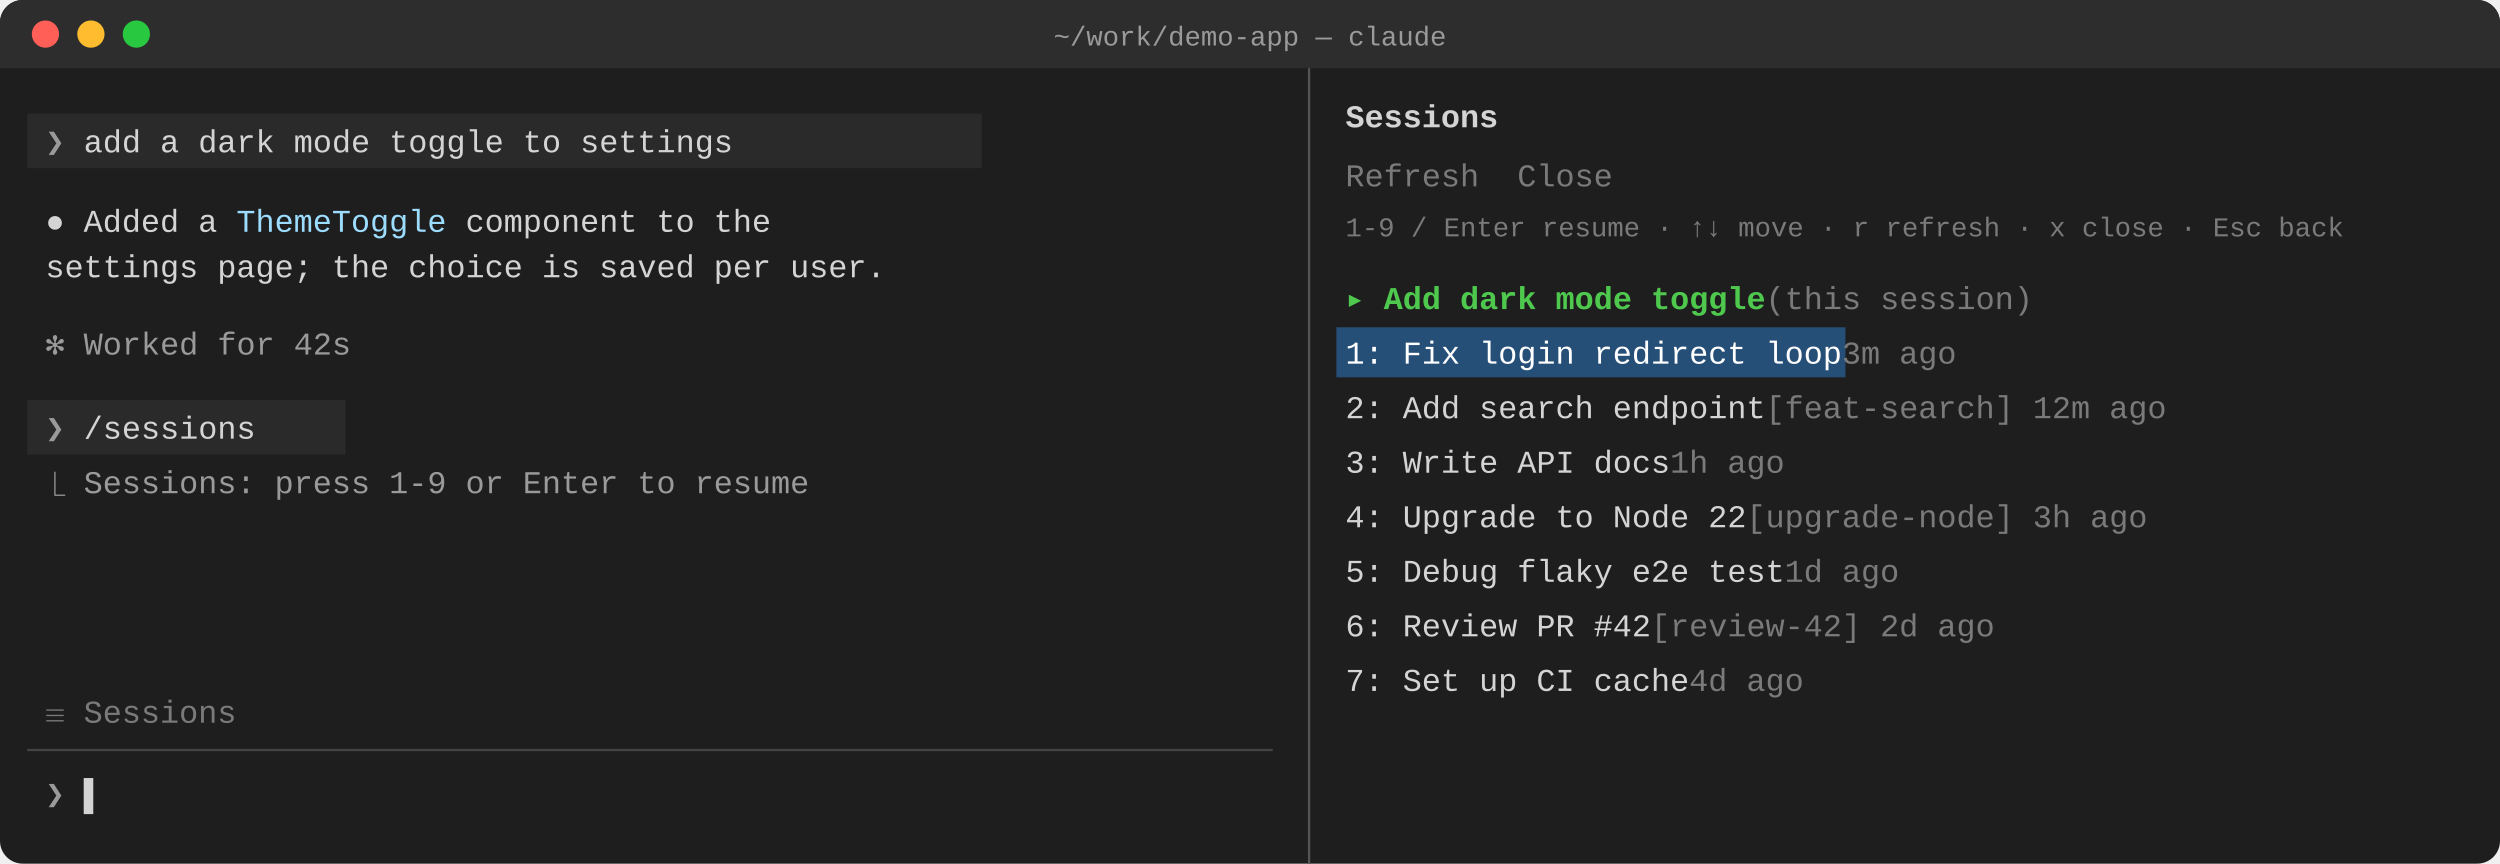
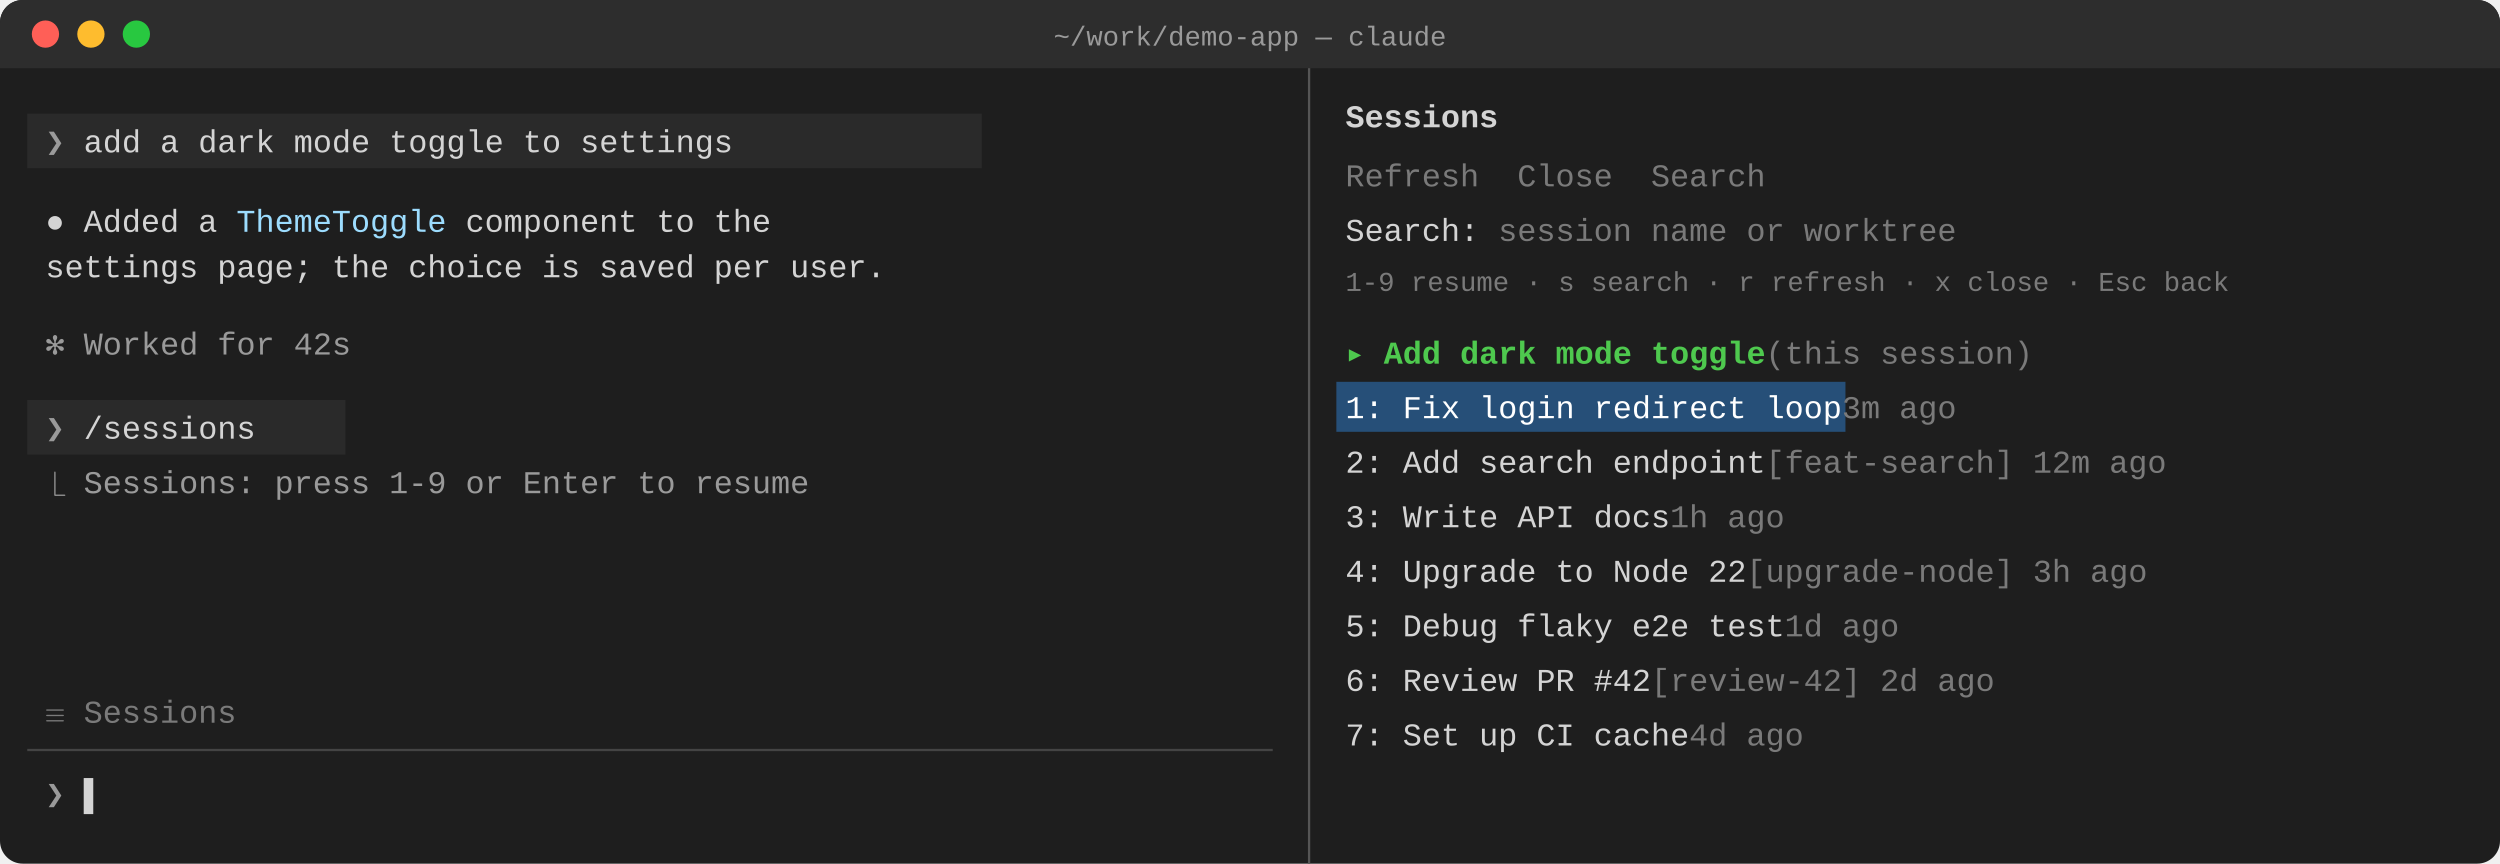
<svg xmlns="http://www.w3.org/2000/svg" width="1100" height="380" viewBox="0 0 1100 380" font-family="Menlo, SFMono-Regular, Consolas, 'Liberation Mono', monospace" font-size="14">
  <rect width="1100" height="380" rx="10" fill="#1e1e1e" />
  <path d="M0 10a10 10 0 0 1 10-10h1080a10 10 0 0 1 10 10v20H0z" fill="#2d2d2d" />
  <circle cx="20" cy="15" r="6" fill="#ff5f57" />
  <circle cx="40" cy="15" r="6" fill="#febc2e" />
  <circle cx="60" cy="15" r="6" fill="#28c840" />
  <text x="550" y="20" fill="#9a9a9a" text-anchor="middle" font-size="12">~/work/demo-app — claude</text>
  <rect x="12" y="50" width="420" height="24" fill="#2a2a2a" />
  <text x="20" y="67" fill="#d4d4d4">
    <tspan fill="#9a9a9a">❯</tspan> add a dark mode toggle to settings</text>
  <text x="20" y="102" fill="#d4d4d4">● Added a <tspan fill="#9cdcfe">ThemeToggle</tspan> component to the</text>
  <text x="20" y="122" fill="#d4d4d4">  settings page; the choice is saved per user.</text>
  <text x="20" y="156" fill="#9a9a9a">✻ Worked for 42s</text>
  <rect x="12" y="176" width="140" height="24" fill="#2a2a2a" />
  <text x="20" y="193" fill="#d4d4d4">
    <tspan fill="#9a9a9a">❯</tspan> /sessions</text>
  <text x="20" y="217" fill="#9a9a9a">  ⎿ Sessions: press 1-9 or Enter to resume</text>
  <text x="20" y="318" fill="#7a7a7a">☰ Sessions</text>
  <line x1="12" y1="330" x2="560" y2="330" stroke="#444" />
  <text x="20" y="354" fill="#d4d4d4">
    <tspan fill="#9a9a9a">❯</tspan> ▌</text>
  <line x1="576" y1="30" x2="576" y2="380" stroke="#555" />
  <text x="592" y="56" fill="#d4d4d4" font-weight="bold">Sessions</text>
-   <text x="592" y="82" fill="#7a7a7a">Refresh  Close</text>
-   <text x="592" y="104" fill="#7a7a7a" font-size="12">1-9 / Enter resume · ↑↓ move · r refresh · x close · Esc back</text>
-   <text x="592" y="136" fill="#4ec94e" font-weight="bold">▸ Add dark mode toggle<tspan fill="#7a7a7a" font-weight="normal">  (this session)</tspan>
+   <text x="592" y="82" fill="#7a7a7a">Refresh  Close  Search</text>
+   <text x="592" y="106" fill="#d4d4d4">Search: <tspan fill="#7a7a7a">session name or worktree</tspan>
  </text>
-   <rect x="588" y="144" width="224" height="22" fill="#264f78" />
-   <text x="592" y="160" fill="#ffffff">1: Fix login redirect loop<tspan fill="#7a7a7a">  3m ago</tspan>
+   <text x="592" y="128" fill="#7a7a7a" font-size="12">1-9 resume · s search · r refresh · x close · Esc back</text>
+   <text x="592" y="160" fill="#4ec94e" font-weight="bold">▸ Add dark mode toggle<tspan fill="#7a7a7a" font-weight="normal">  (this session)</tspan>
  </text>
-   <text x="592" y="184" fill="#d4d4d4">2: Add search endpoint<tspan fill="#7a7a7a">  [feat-search] 12m ago</tspan>
+   <rect x="588" y="168" width="224" height="22" fill="#264f78" />
+   <text x="592" y="184" fill="#ffffff">1: Fix login redirect loop<tspan fill="#7a7a7a">  3m ago</tspan>
  </text>
-   <text x="592" y="208" fill="#d4d4d4">3: Write API docs<tspan fill="#7a7a7a">  1h ago</tspan>
+   <text x="592" y="208" fill="#d4d4d4">2: Add search endpoint<tspan fill="#7a7a7a">  [feat-search] 12m ago</tspan>
  </text>
-   <text x="592" y="232" fill="#d4d4d4">4: Upgrade to Node 22<tspan fill="#7a7a7a">  [upgrade-node] 3h ago</tspan>
+   <text x="592" y="232" fill="#d4d4d4">3: Write API docs<tspan fill="#7a7a7a">  1h ago</tspan>
  </text>
-   <text x="592" y="256" fill="#d4d4d4">5: Debug flaky e2e test<tspan fill="#7a7a7a">  1d ago</tspan>
+   <text x="592" y="256" fill="#d4d4d4">4: Upgrade to Node 22<tspan fill="#7a7a7a">  [upgrade-node] 3h ago</tspan>
  </text>
-   <text x="592" y="280" fill="#d4d4d4">6: Review PR #42<tspan fill="#7a7a7a">  [review-42] 2d ago</tspan>
+   <text x="592" y="280" fill="#d4d4d4">5: Debug flaky e2e test<tspan fill="#7a7a7a">  1d ago</tspan>
  </text>
-   <text x="592" y="304" fill="#d4d4d4">7: Set up CI cache<tspan fill="#7a7a7a">  4d ago</tspan>
+   <text x="592" y="304" fill="#d4d4d4">6: Review PR #42<tspan fill="#7a7a7a">  [review-42] 2d ago</tspan>
+   </text>
+   <text x="592" y="328" fill="#d4d4d4">7: Set up CI cache<tspan fill="#7a7a7a">  4d ago</tspan>
  </text>
</svg>
